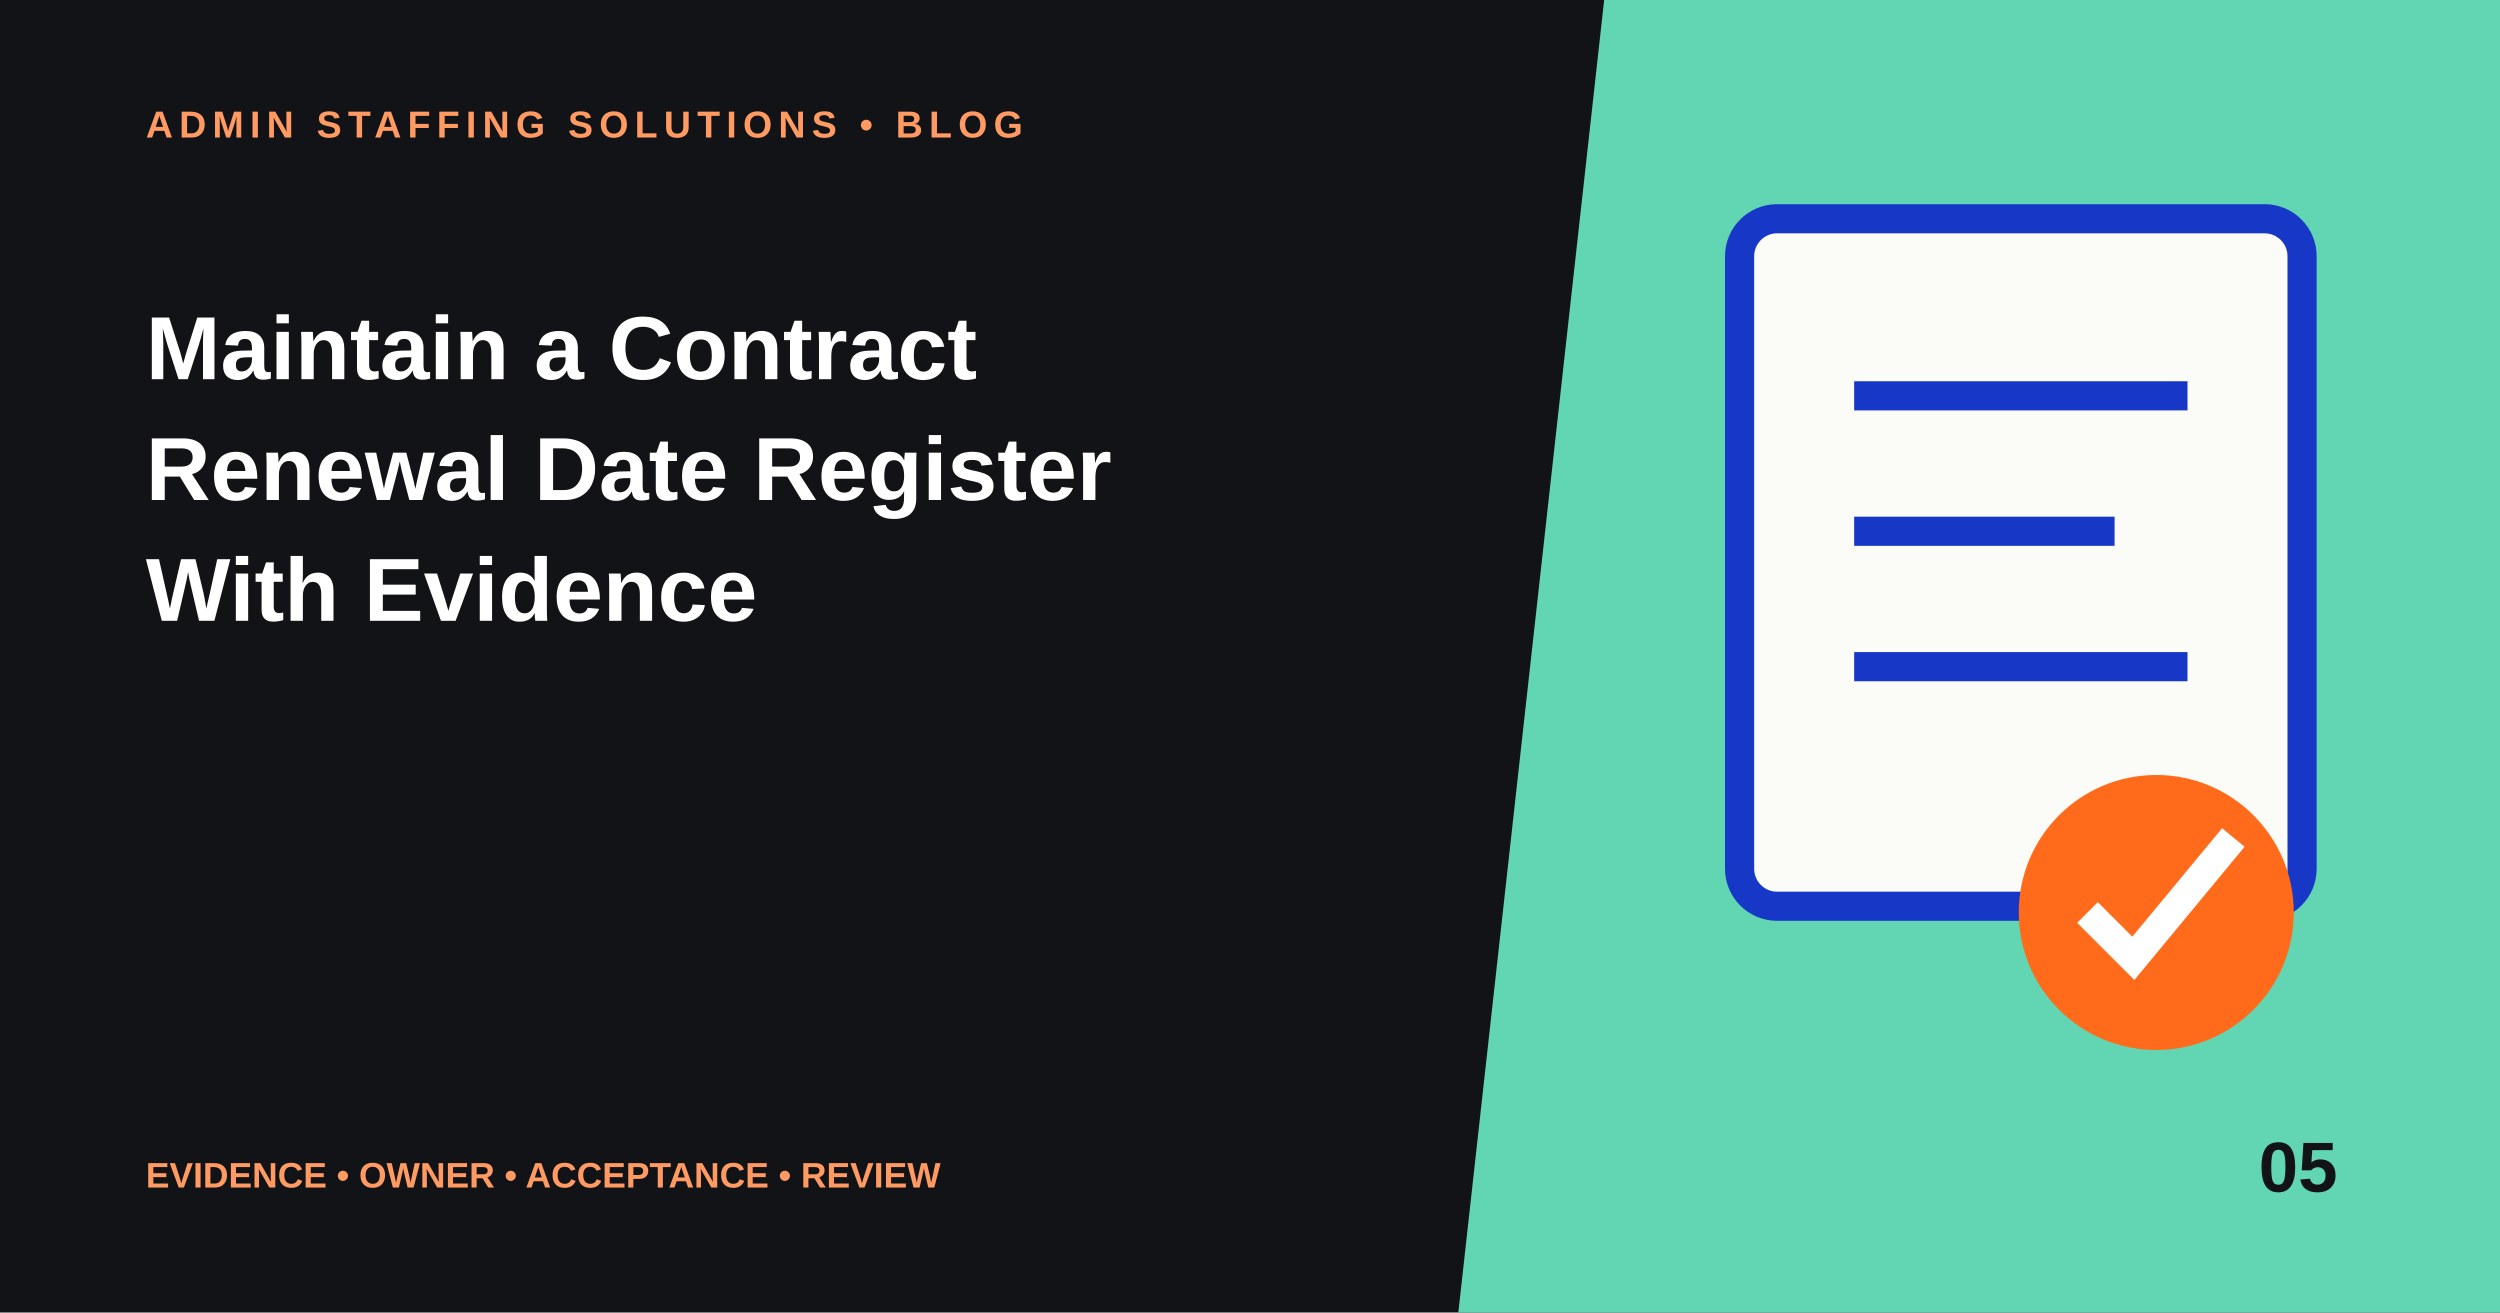
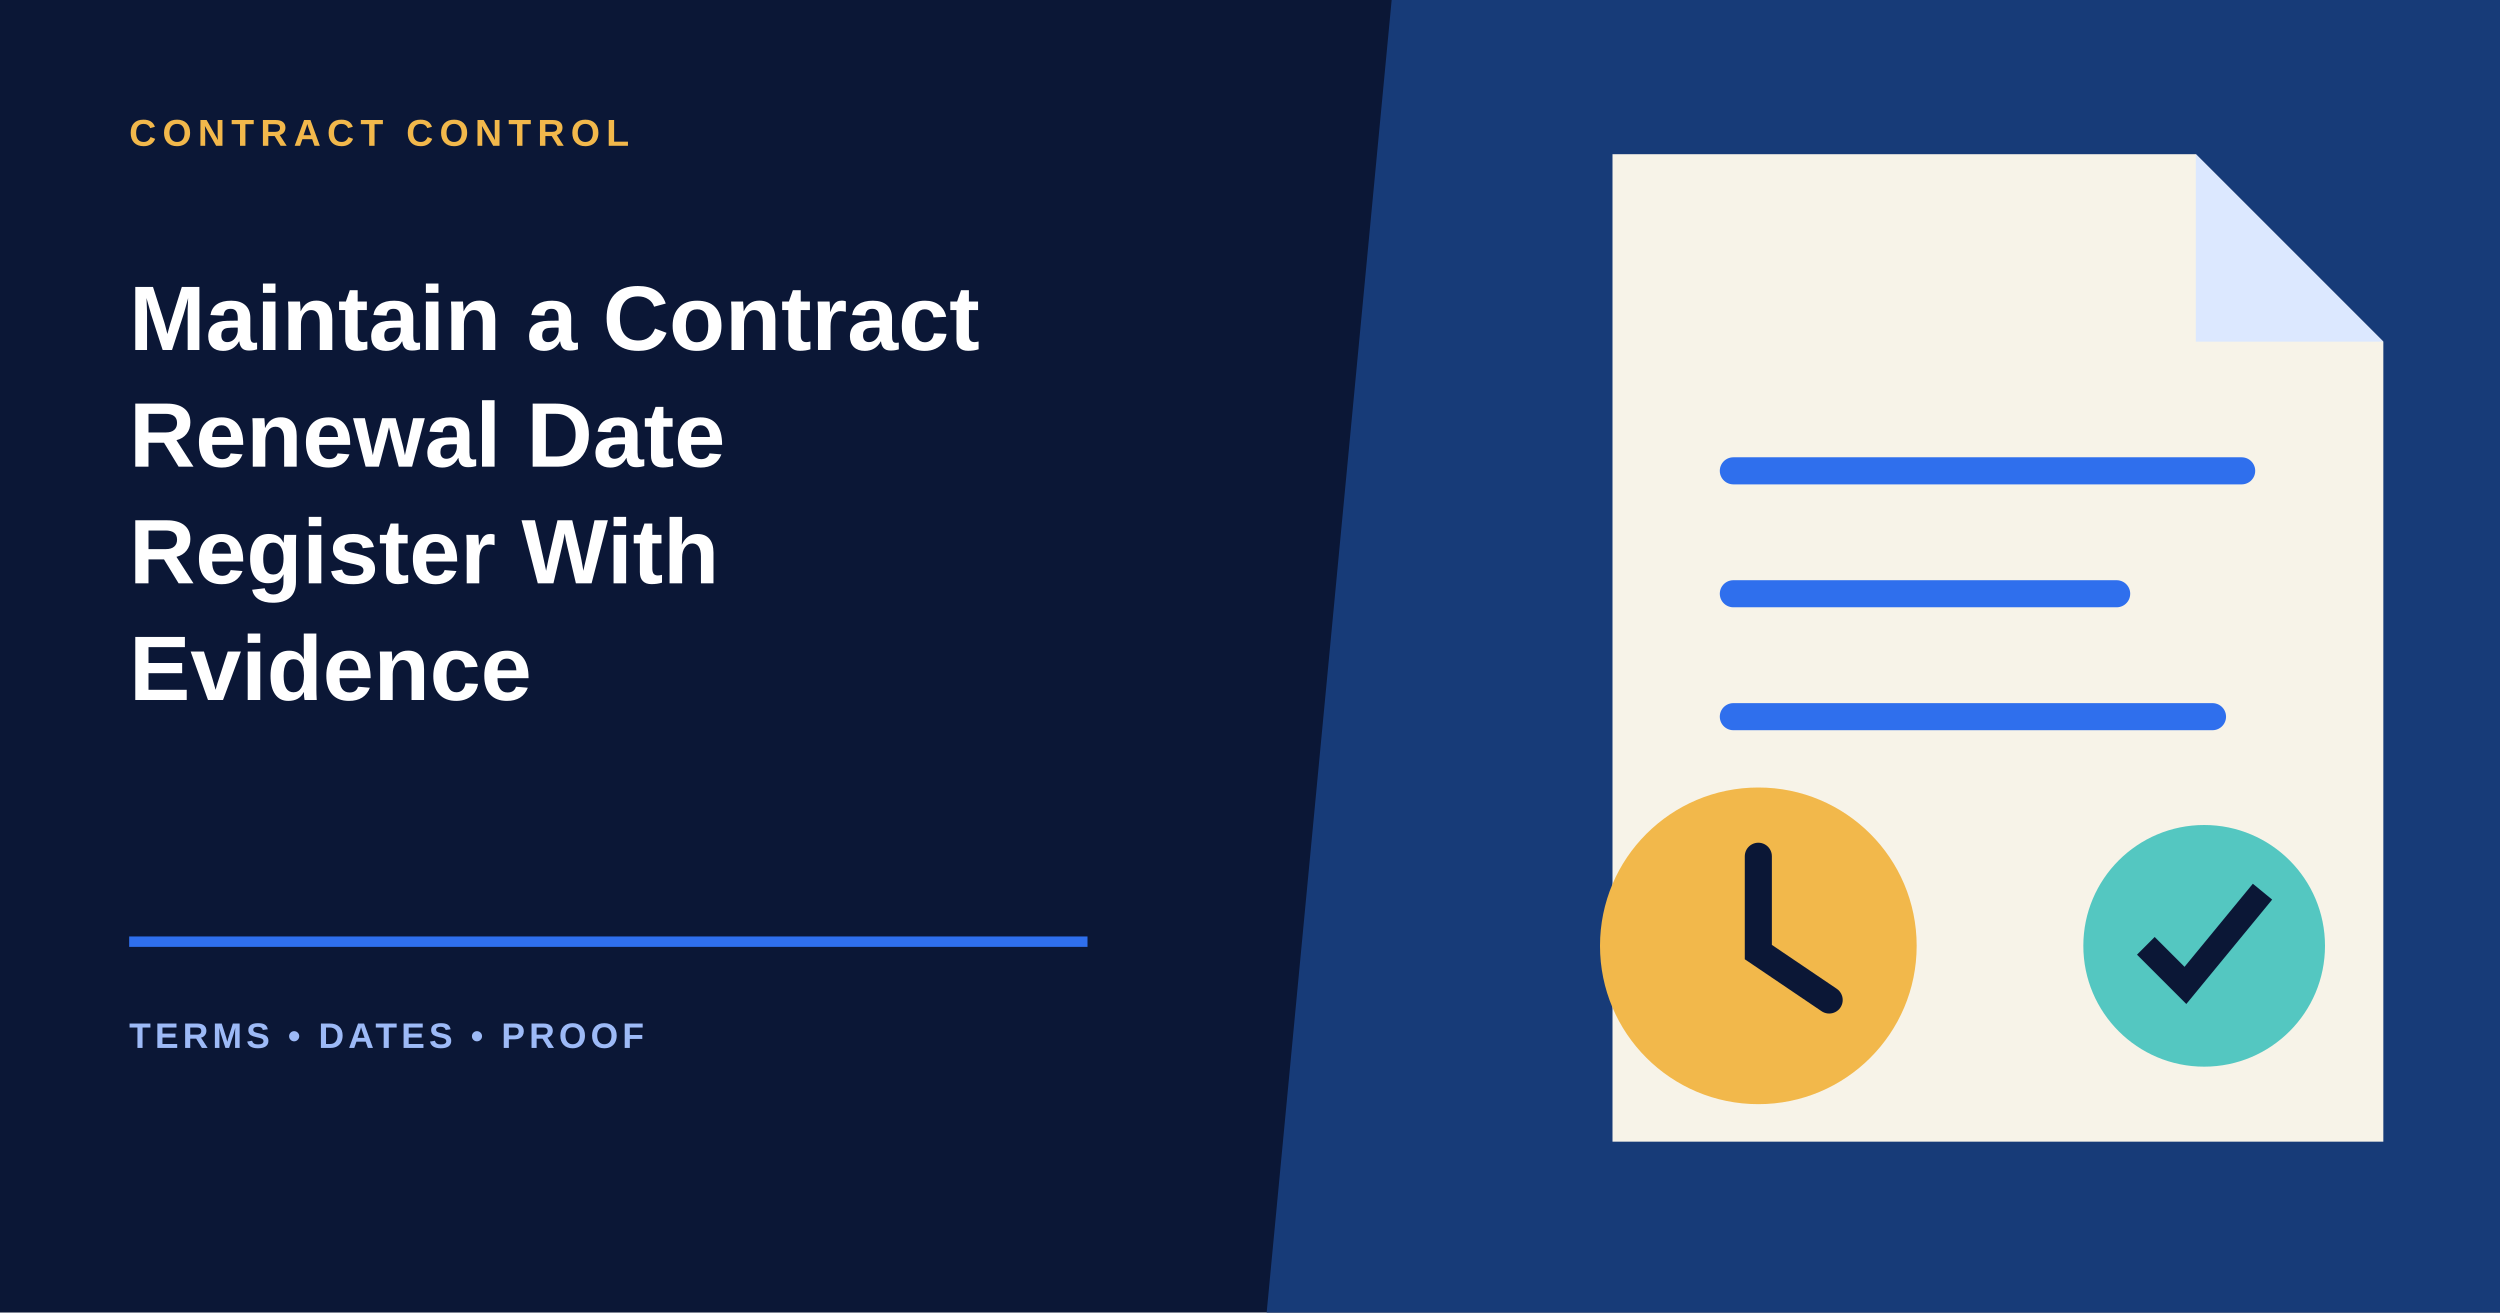
- <svg xmlns="http://www.w3.org/2000/svg" width="1200" height="630" viewBox="0 0 1200 630" role="img" aria-labelledby="t d">
-   <rect width="1200" height="630" fill="#121317" />
-   <path d="M770 0h430v630H700z" fill="#62d6b3" />
-   <rect x="835" y="105" width="270" height="330" rx="18" fill="#fbfbf7" stroke="#1738c7" stroke-width="14" />
-   <path d="M890 190h160M890 255h125M890 320h160" stroke="#1738c7" stroke-width="14" />
-   <circle cx="1035" cy="438" r="66" fill="#ff6b1a" />
-   <path d="m1002 438 22 22 48-58" fill="none" stroke="#fff" stroke-width="14" />
-   <text x="70" y="66" font-family="Arial,sans-serif" font-size="18" font-weight="800" letter-spacing="3" fill="#ff9a62">ADMIN STAFFING SOLUTIONS • BLOG</text>
-   <text x="70" y="182" font-family="Arial,sans-serif" font-size="43" font-weight="800" fill="#fff">Maintain a Contract</text>
-   <text x="70" y="240" font-family="Arial,sans-serif" font-size="43" font-weight="800" fill="#fff">Renewal Date Register</text>
-   <text x="70" y="298" font-family="Arial,sans-serif" font-size="43" font-weight="800" fill="#fff">With Evidence</text>
-   <text x="70" y="570" font-family="Arial,sans-serif" font-size="17" font-weight="800" fill="#ff9a62">EVIDENCE • OWNER • ACCEPTANCE • REVIEW</text>
-   <text x="1122" y="572" text-anchor="end" font-family="Arial,sans-serif" font-size="34" font-weight="800" fill="#121317">05</text>
+ <svg xmlns="http://www.w3.org/2000/svg" width="1200" height="630" viewBox="0 0 1200 630" role="img" aria-labelledby="title desc">
+   <rect width="1200" height="630" fill="#0b1736" />
+   <path d="M668 0h532v630H608Z" fill="#173b78" />
+   <g transform="translate(704 74)">
+     <path d="M70 0h280l90 90v384H70Z" fill="#f7f3e8" />
+     <path d="M350 0v90h90" fill="#dce8ff" />
+     <path d="M128 152h244M128 211h184M128 270h230" stroke="#2f6fed" stroke-width="13" stroke-linecap="round" />
+     <circle cx="140" cy="380" r="76" fill="#f2b84b" />
+     <path d="M140 337v46l34 23" fill="none" stroke="#0b1736" stroke-width="13" stroke-linecap="round" />
+     <circle cx="354" cy="380" r="58" fill="#54c7c1" />
+     <path d="m326 380 19 19 37-45" fill="none" stroke="#0b1736" stroke-width="12" />
+   </g>
+   <text x="62" y="70" font-family="Arial,sans-serif" font-size="18" font-weight="700" letter-spacing="3" fill="#f2b84b">CONTRACT CONTROL</text>
+   <text x="62" y="168" font-family="Arial,sans-serif" font-size="44" font-weight="800" fill="#fff">
+     <tspan x="62">Maintain a Contract</tspan>
+     <tspan x="62" dy="56">Renewal Date</tspan>
+     <tspan x="62" dy="56">Register With</tspan>
+     <tspan x="62" dy="56">Evidence</tspan>
+   </text>
+   <path d="M62 452h460" stroke="#2f6fed" stroke-width="5" />
+   <text x="62" y="503" font-family="Arial,sans-serif" font-size="17" font-weight="700" letter-spacing="2" fill="#9dbaf7">TERMS • DATES • PROOF</text>
</svg>
